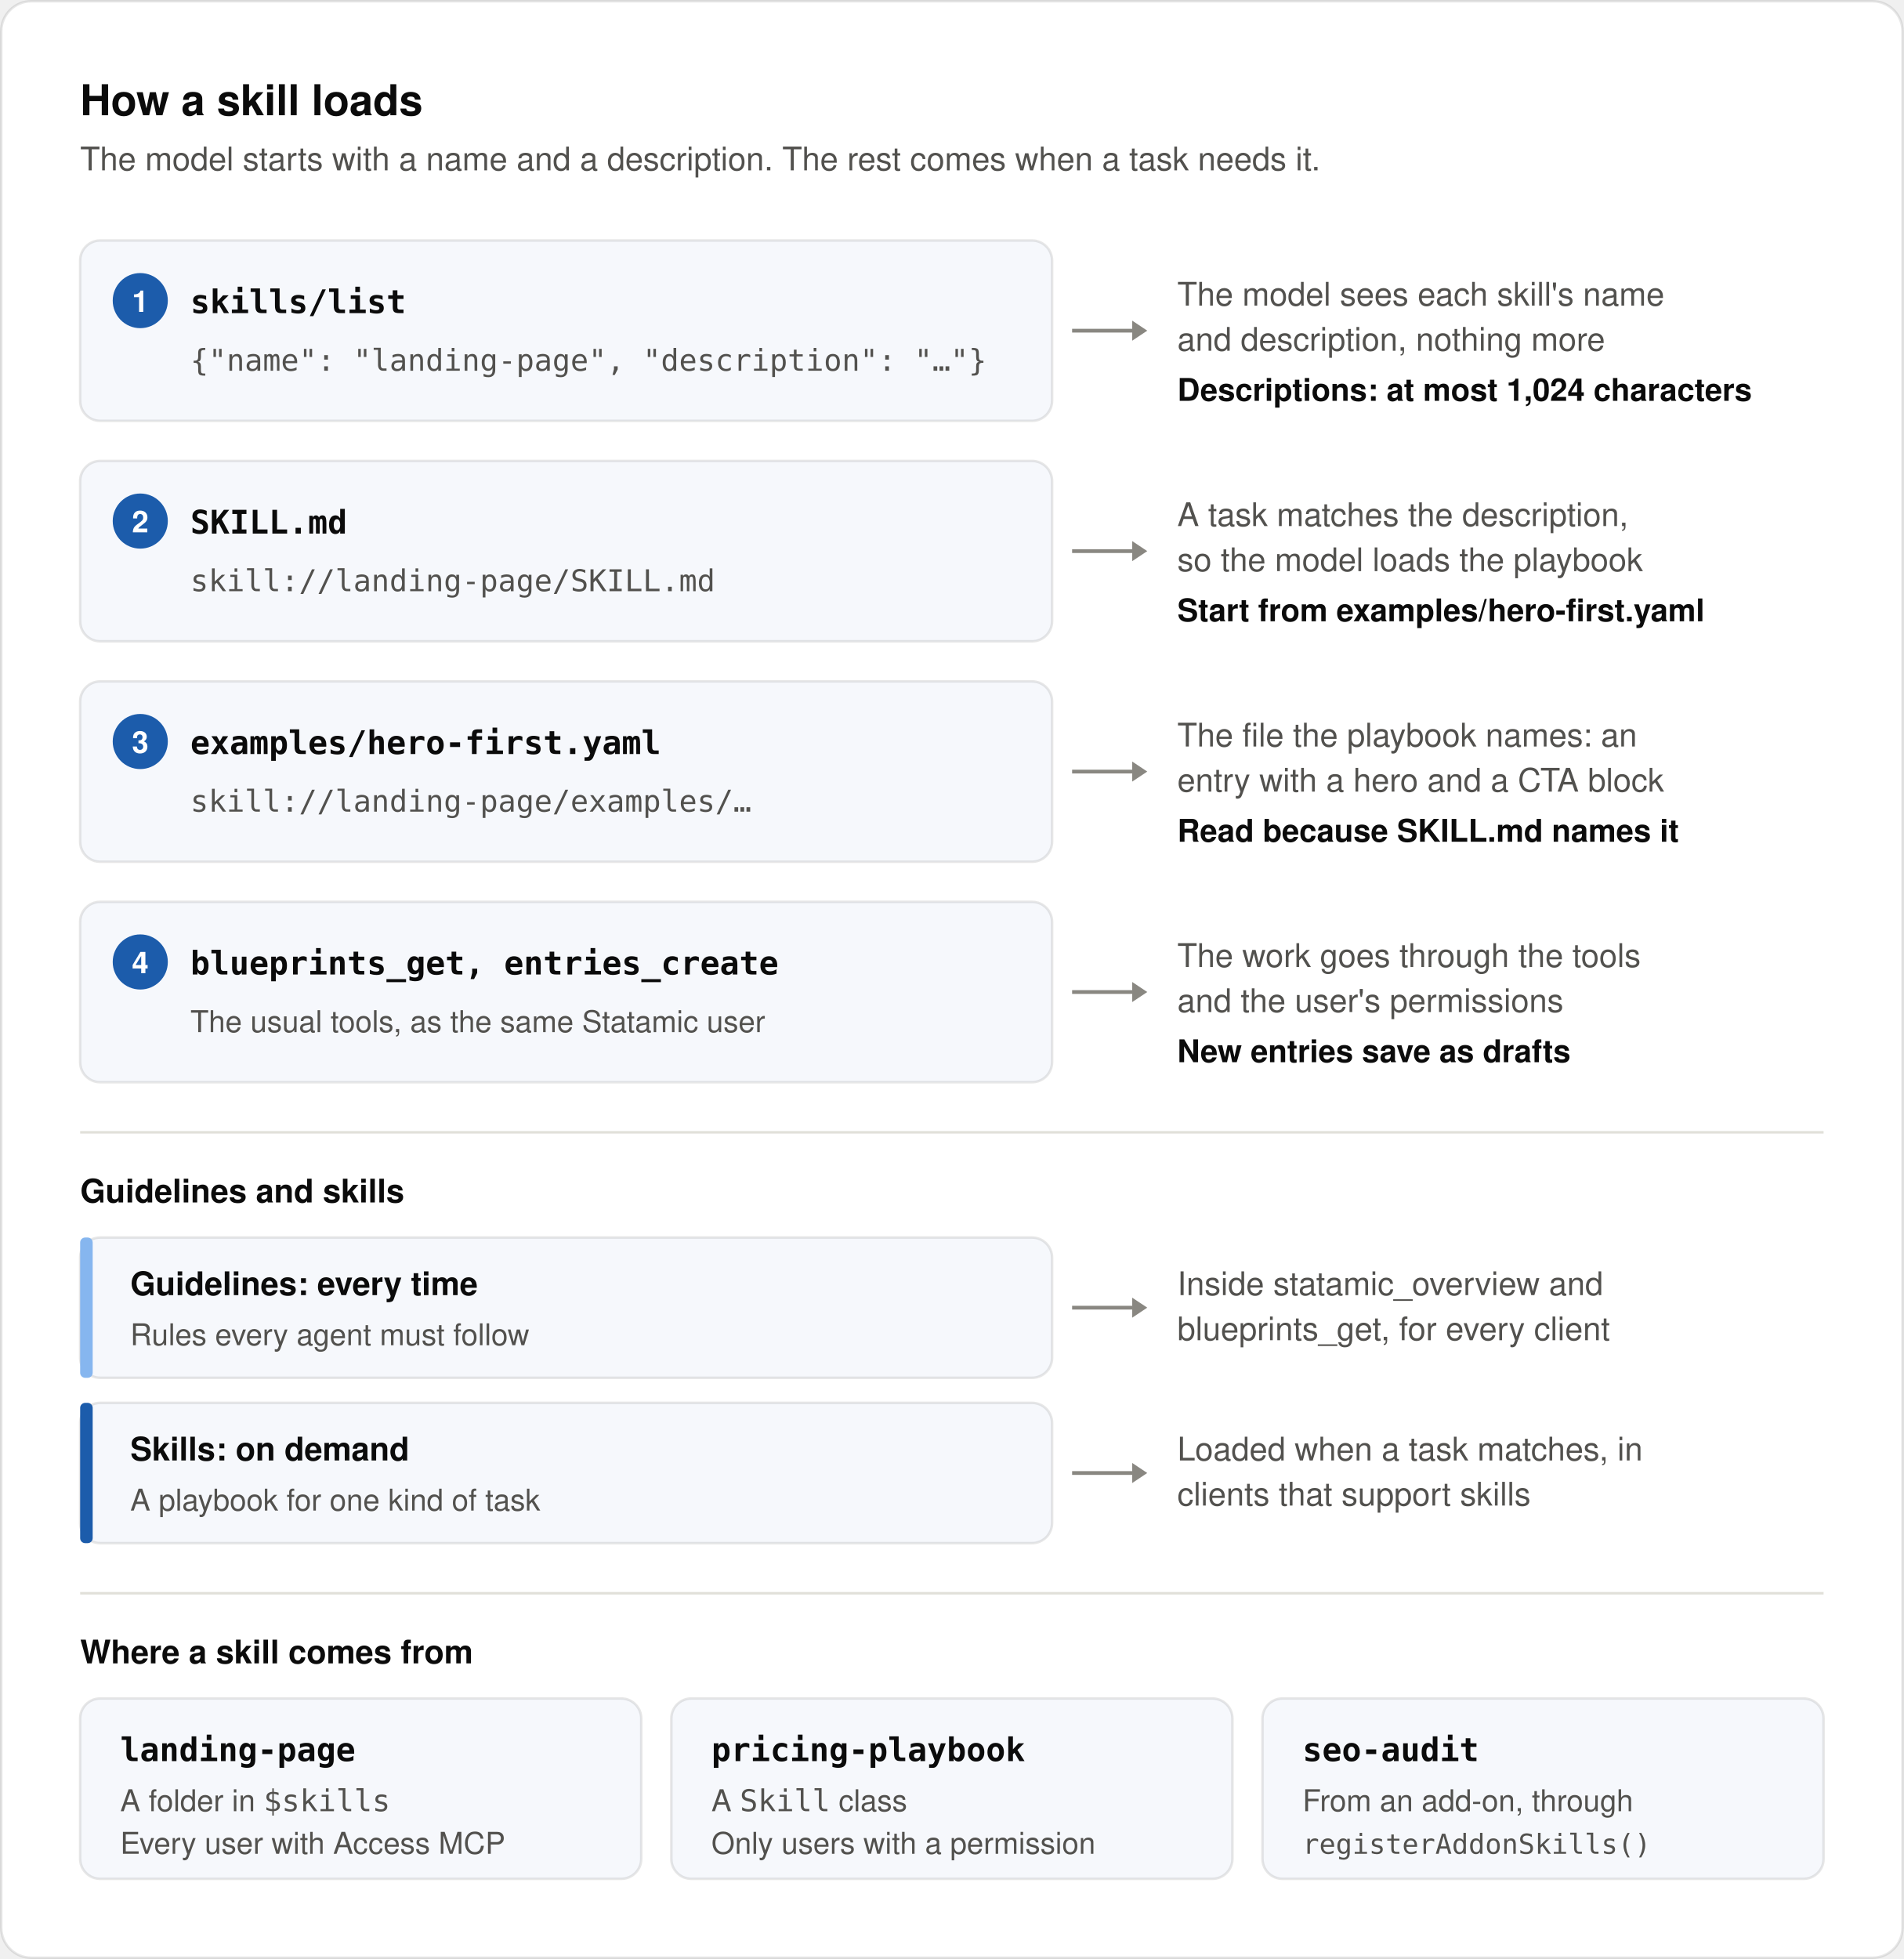
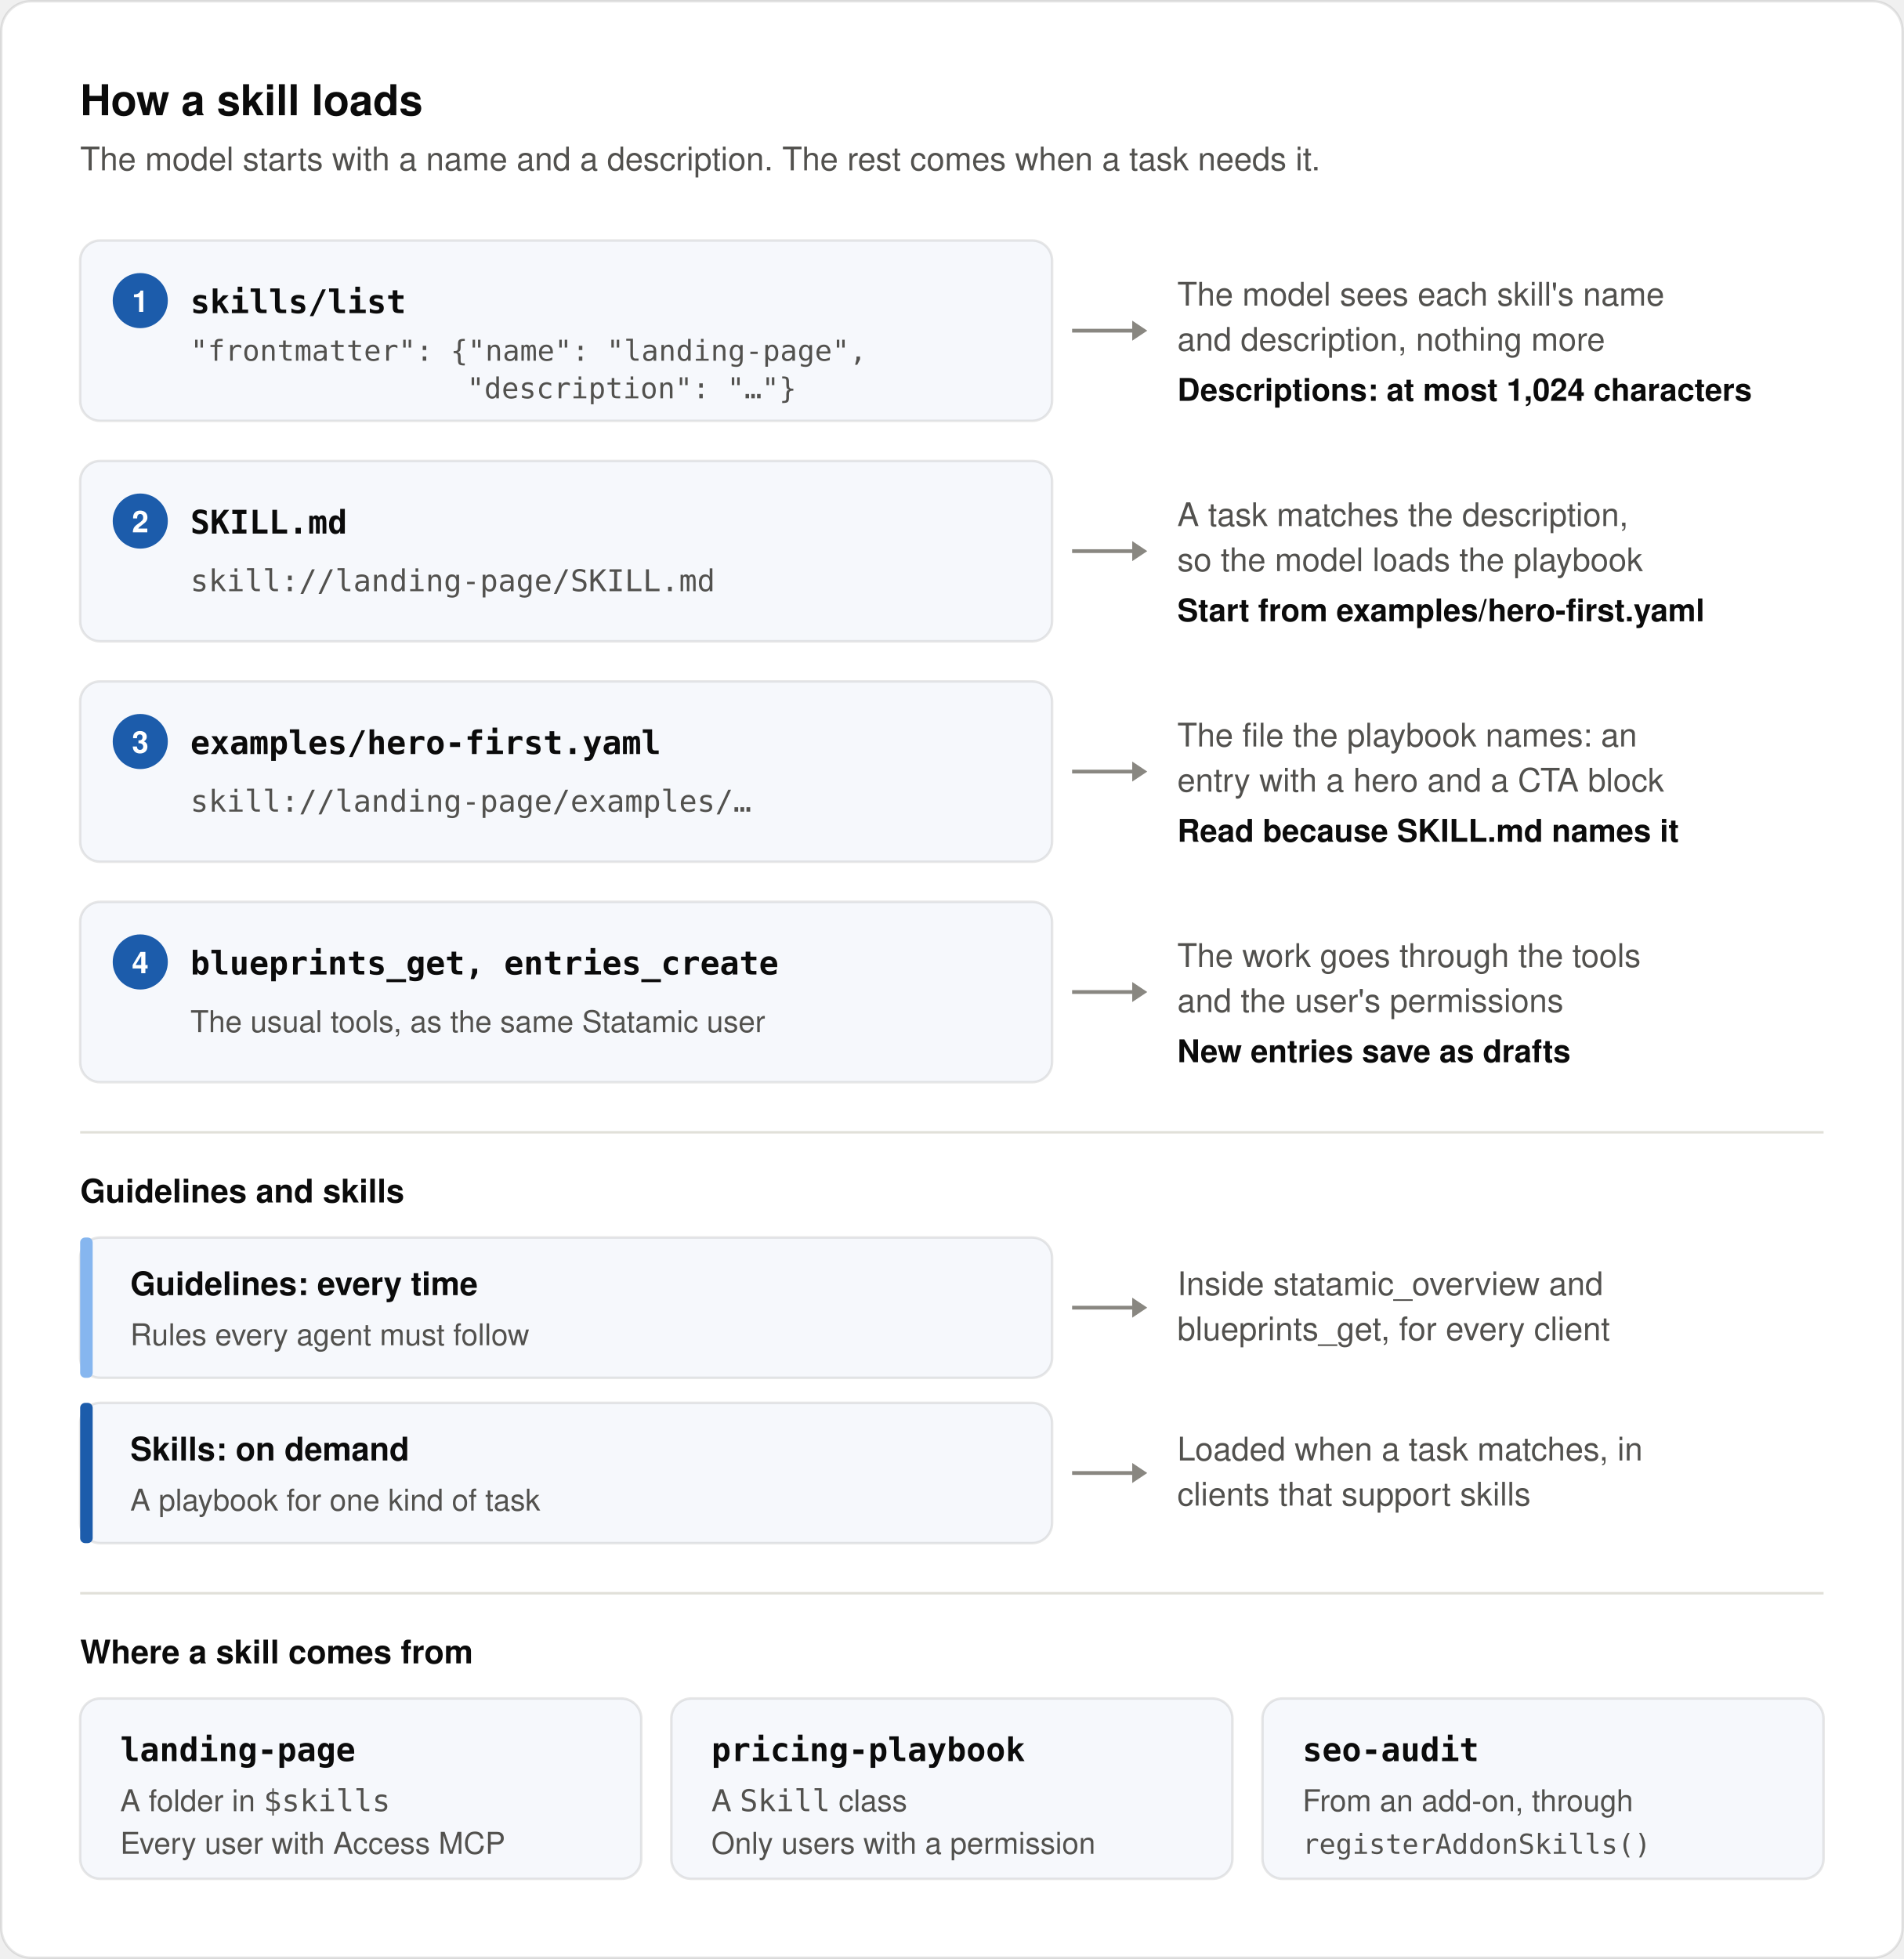
<svg xmlns="http://www.w3.org/2000/svg" width="760" height="782" viewBox="0 0 760 782" role="img" aria-labelledby="t d" font-family="system-ui, -apple-system, &quot;Segoe UI&quot;, Helvetica, Arial, sans-serif">
  <rect x="0.5" y="0.5" width="759" height="781" rx="12" fill="#ffffff" stroke="rgba(11,11,11,0.10)" />
  <text x="32" y="46" font-size="17" fill="#0b0b0b" font-weight="600">How a skill loads</text>
  <text x="32" y="68" font-size="13" fill="#52514e">The model starts with a name and a description. The rest comes when a task needs it.</text>
  <rect x="32" y="96" width="388" height="72" rx="8" fill="#f6f8fc" stroke="rgba(11,11,11,0.10)" />
  <circle cx="56" cy="120" r="11" fill="#1c5cab" />
  <text x="56" y="124.5" font-size="12" fill="#ffffff" font-weight="600" text-anchor="middle">1</text>
  <text x="76" y="125" font-size="13" fill="#0b0b0b" font-weight="600" font-family="ui-monospace, SFMono-Regular, Menlo, Consolas, monospace">skills/list</text>
-   <text x="76" y="148" font-size="12" fill="#52514e" font-family="ui-monospace, SFMono-Regular, Menlo, Consolas, monospace">{"name": "landing-page", "description": "…"}</text>
+   <text x="76" y="144" font-size="11.5" fill="#52514e" font-family="ui-monospace, SFMono-Regular, Menlo, Consolas, monospace">"frontmatter": {"name": "landing-page",</text>
+   <text x="186.4" y="159" font-size="11.5" fill="#52514e" font-family="ui-monospace, SFMono-Regular, Menlo, Consolas, monospace">"description": "…"}</text>
  <line x1="428" y1="132" x2="452" y2="132" stroke="#898781" stroke-width="1.5" />
  <path d="M452 128 L458 132 L452 136 Z" fill="#898781" />
  <text x="470" y="122" font-size="13" fill="#52514e">The model sees each skill's name</text>
  <text x="470" y="140" font-size="13" fill="#52514e">and description, nothing more</text>
  <text x="470" y="160" font-size="12.5" fill="#0b0b0b" font-weight="600">Descriptions: at most 1,024 characters</text>
  <rect x="32" y="184" width="388" height="72" rx="8" fill="#f6f8fc" stroke="rgba(11,11,11,0.10)" />
  <circle cx="56" cy="208" r="11" fill="#1c5cab" />
  <text x="56" y="212.5" font-size="12" fill="#ffffff" font-weight="600" text-anchor="middle">2</text>
  <text x="76" y="213" font-size="13" fill="#0b0b0b" font-weight="600" font-family="ui-monospace, SFMono-Regular, Menlo, Consolas, monospace">SKILL.md</text>
  <text x="76" y="236" font-size="12" fill="#52514e" font-family="ui-monospace, SFMono-Regular, Menlo, Consolas, monospace">skill://landing-page/SKILL.md</text>
  <line x1="428" y1="220" x2="452" y2="220" stroke="#898781" stroke-width="1.5" />
  <path d="M452 216 L458 220 L452 224 Z" fill="#898781" />
  <text x="470" y="210" font-size="13" fill="#52514e">A task matches the description,</text>
  <text x="470" y="228" font-size="13" fill="#52514e">so the model loads the playbook</text>
  <text x="470" y="248" font-size="12.5" fill="#0b0b0b" font-weight="600">Start from examples/hero-first.yaml</text>
  <rect x="32" y="272" width="388" height="72" rx="8" fill="#f6f8fc" stroke="rgba(11,11,11,0.10)" />
  <circle cx="56" cy="296" r="11" fill="#1c5cab" />
  <text x="56" y="300.5" font-size="12" fill="#ffffff" font-weight="600" text-anchor="middle">3</text>
  <text x="76" y="301" font-size="13" fill="#0b0b0b" font-weight="600" font-family="ui-monospace, SFMono-Regular, Menlo, Consolas, monospace">examples/hero-first.yaml</text>
  <text x="76" y="324" font-size="12" fill="#52514e" font-family="ui-monospace, SFMono-Regular, Menlo, Consolas, monospace">skill://landing-page/examples/…</text>
  <line x1="428" y1="308" x2="452" y2="308" stroke="#898781" stroke-width="1.5" />
  <path d="M452 304 L458 308 L452 312 Z" fill="#898781" />
  <text x="470" y="298" font-size="13" fill="#52514e">The file the playbook names: an</text>
  <text x="470" y="316" font-size="13" fill="#52514e">entry with a hero and a CTA block</text>
  <text x="470" y="336" font-size="12.5" fill="#0b0b0b" font-weight="600">Read because SKILL.md names it</text>
  <rect x="32" y="360" width="388" height="72" rx="8" fill="#f6f8fc" stroke="rgba(11,11,11,0.10)" />
  <circle cx="56" cy="384" r="11" fill="#1c5cab" />
  <text x="56" y="388.5" font-size="12" fill="#ffffff" font-weight="600" text-anchor="middle">4</text>
  <text x="76" y="389" font-size="13" fill="#0b0b0b" font-weight="600" font-family="ui-monospace, SFMono-Regular, Menlo, Consolas, monospace">blueprints_get, entries_create</text>
  <text x="76" y="412" font-size="12" fill="#52514e">The usual tools, as the same Statamic user</text>
  <line x1="428" y1="396" x2="452" y2="396" stroke="#898781" stroke-width="1.5" />
  <path d="M452 392 L458 396 L452 400 Z" fill="#898781" />
  <text x="470" y="386" font-size="13" fill="#52514e">The work goes through the tools</text>
  <text x="470" y="404" font-size="13" fill="#52514e">and the user's permissions</text>
  <text x="470" y="424" font-size="12.5" fill="#0b0b0b" font-weight="600">New entries save as drafts</text>
  <line x1="32" y1="452" x2="728" y2="452" stroke="#e1e0d9" stroke-width="1" />
  <text x="32" y="480" font-size="13" fill="#0b0b0b" font-weight="600">Guidelines and skills</text>
  <rect x="32" y="494" width="388" height="56" rx="8" fill="#f6f8fc" stroke="rgba(11,11,11,0.10)" />
  <rect x="32" y="494" width="5" height="56" rx="2" fill="#86b6ef" />
  <text x="52" y="517" font-size="13" fill="#0b0b0b" font-weight="600">Guidelines: every time</text>
  <text x="52" y="537" font-size="12" fill="#52514e">Rules every agent must follow</text>
  <line x1="428" y1="522" x2="452" y2="522" stroke="#898781" stroke-width="1.5" />
  <path d="M452 518 L458 522 L452 526 Z" fill="#898781" />
  <text x="470" y="517" font-size="13" fill="#52514e">Inside statamic_overview and</text>
  <text x="470" y="535" font-size="13" fill="#52514e">blueprints_get, for every client</text>
  <rect x="32" y="560" width="388" height="56" rx="8" fill="#f6f8fc" stroke="rgba(11,11,11,0.10)" />
  <rect x="32" y="560" width="5" height="56" rx="2" fill="#1c5cab" />
  <text x="52" y="583" font-size="13" fill="#0b0b0b" font-weight="600">Skills: on demand</text>
  <text x="52" y="603" font-size="12" fill="#52514e">A playbook for one kind of task</text>
  <line x1="428" y1="588" x2="452" y2="588" stroke="#898781" stroke-width="1.5" />
  <path d="M452 584 L458 588 L452 592 Z" fill="#898781" />
  <text x="470" y="583" font-size="13" fill="#52514e">Loaded when a task matches, in</text>
  <text x="470" y="601" font-size="13" fill="#52514e">clients that support skills</text>
  <line x1="32" y1="636" x2="728" y2="636" stroke="#e1e0d9" stroke-width="1" />
  <text x="32" y="664" font-size="13" fill="#0b0b0b" font-weight="600">Where a skill comes from</text>
  <rect x="32" y="678" width="224" height="72" rx="8" fill="#f6f8fc" stroke="rgba(11,11,11,0.10)" />
  <text x="48" y="703" font-size="13" fill="#0b0b0b" font-weight="600" font-family="ui-monospace, SFMono-Regular, Menlo, Consolas, monospace">landing-page</text>
  <text x="48" y="723" font-size="12" fill="#52514e">A folder in <tspan font-family="ui-monospace, SFMono-Regular, Menlo, Consolas, monospace">$skills</tspan>
  </text>
  <text x="48" y="740" font-size="12" fill="#52514e">Every user with Access MCP</text>
  <rect x="268" y="678" width="224" height="72" rx="8" fill="#f6f8fc" stroke="rgba(11,11,11,0.10)" />
  <text x="284" y="703" font-size="13" fill="#0b0b0b" font-weight="600" font-family="ui-monospace, SFMono-Regular, Menlo, Consolas, monospace">pricing-playbook</text>
  <text x="284" y="723" font-size="12" fill="#52514e">A <tspan font-family="ui-monospace, SFMono-Regular, Menlo, Consolas, monospace">Skill</tspan> class</text>
  <text x="284" y="740" font-size="12" fill="#52514e">Only users with a permission</text>
  <rect x="504" y="678" width="224" height="72" rx="8" fill="#f6f8fc" stroke="rgba(11,11,11,0.10)" />
  <text x="520" y="703" font-size="13" fill="#0b0b0b" font-weight="600" font-family="ui-monospace, SFMono-Regular, Menlo, Consolas, monospace">seo-audit</text>
  <text x="520" y="723" font-size="12" fill="#52514e">From an add-on, through</text>
  <text x="520" y="740" font-size="11" fill="#52514e" font-family="ui-monospace, SFMono-Regular, Menlo, Consolas, monospace">registerAddonSkills()</text>
</svg>
